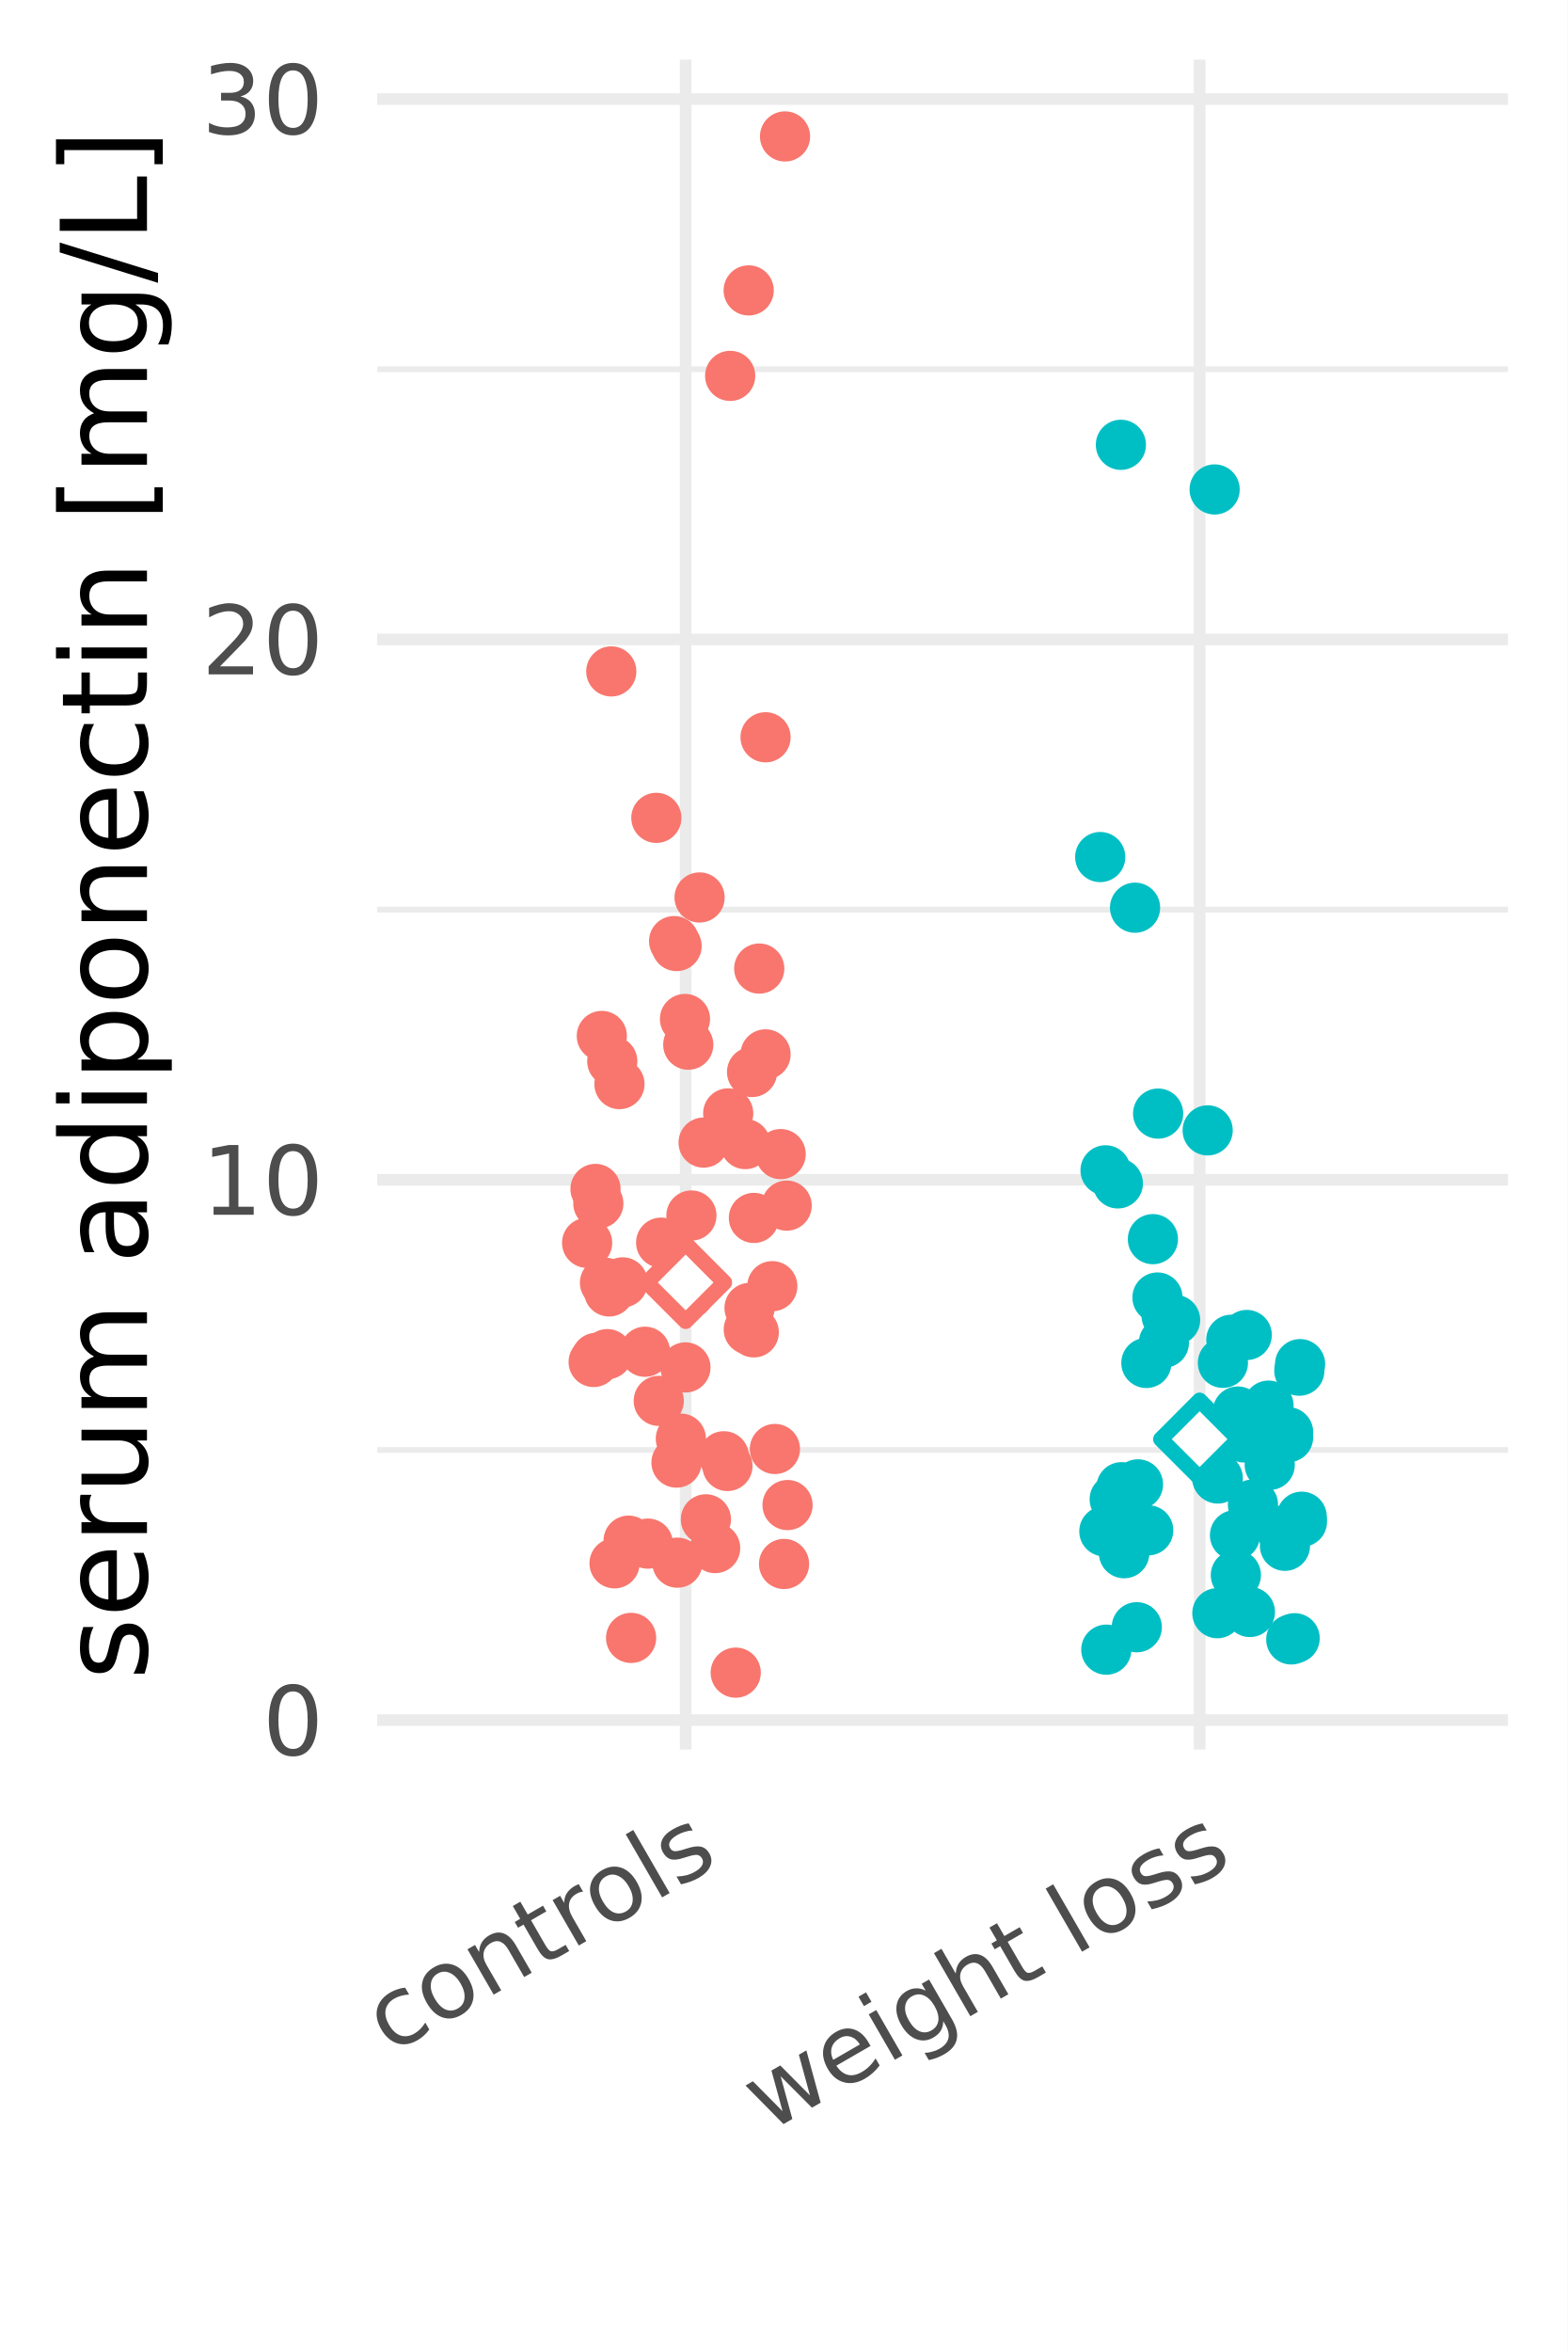
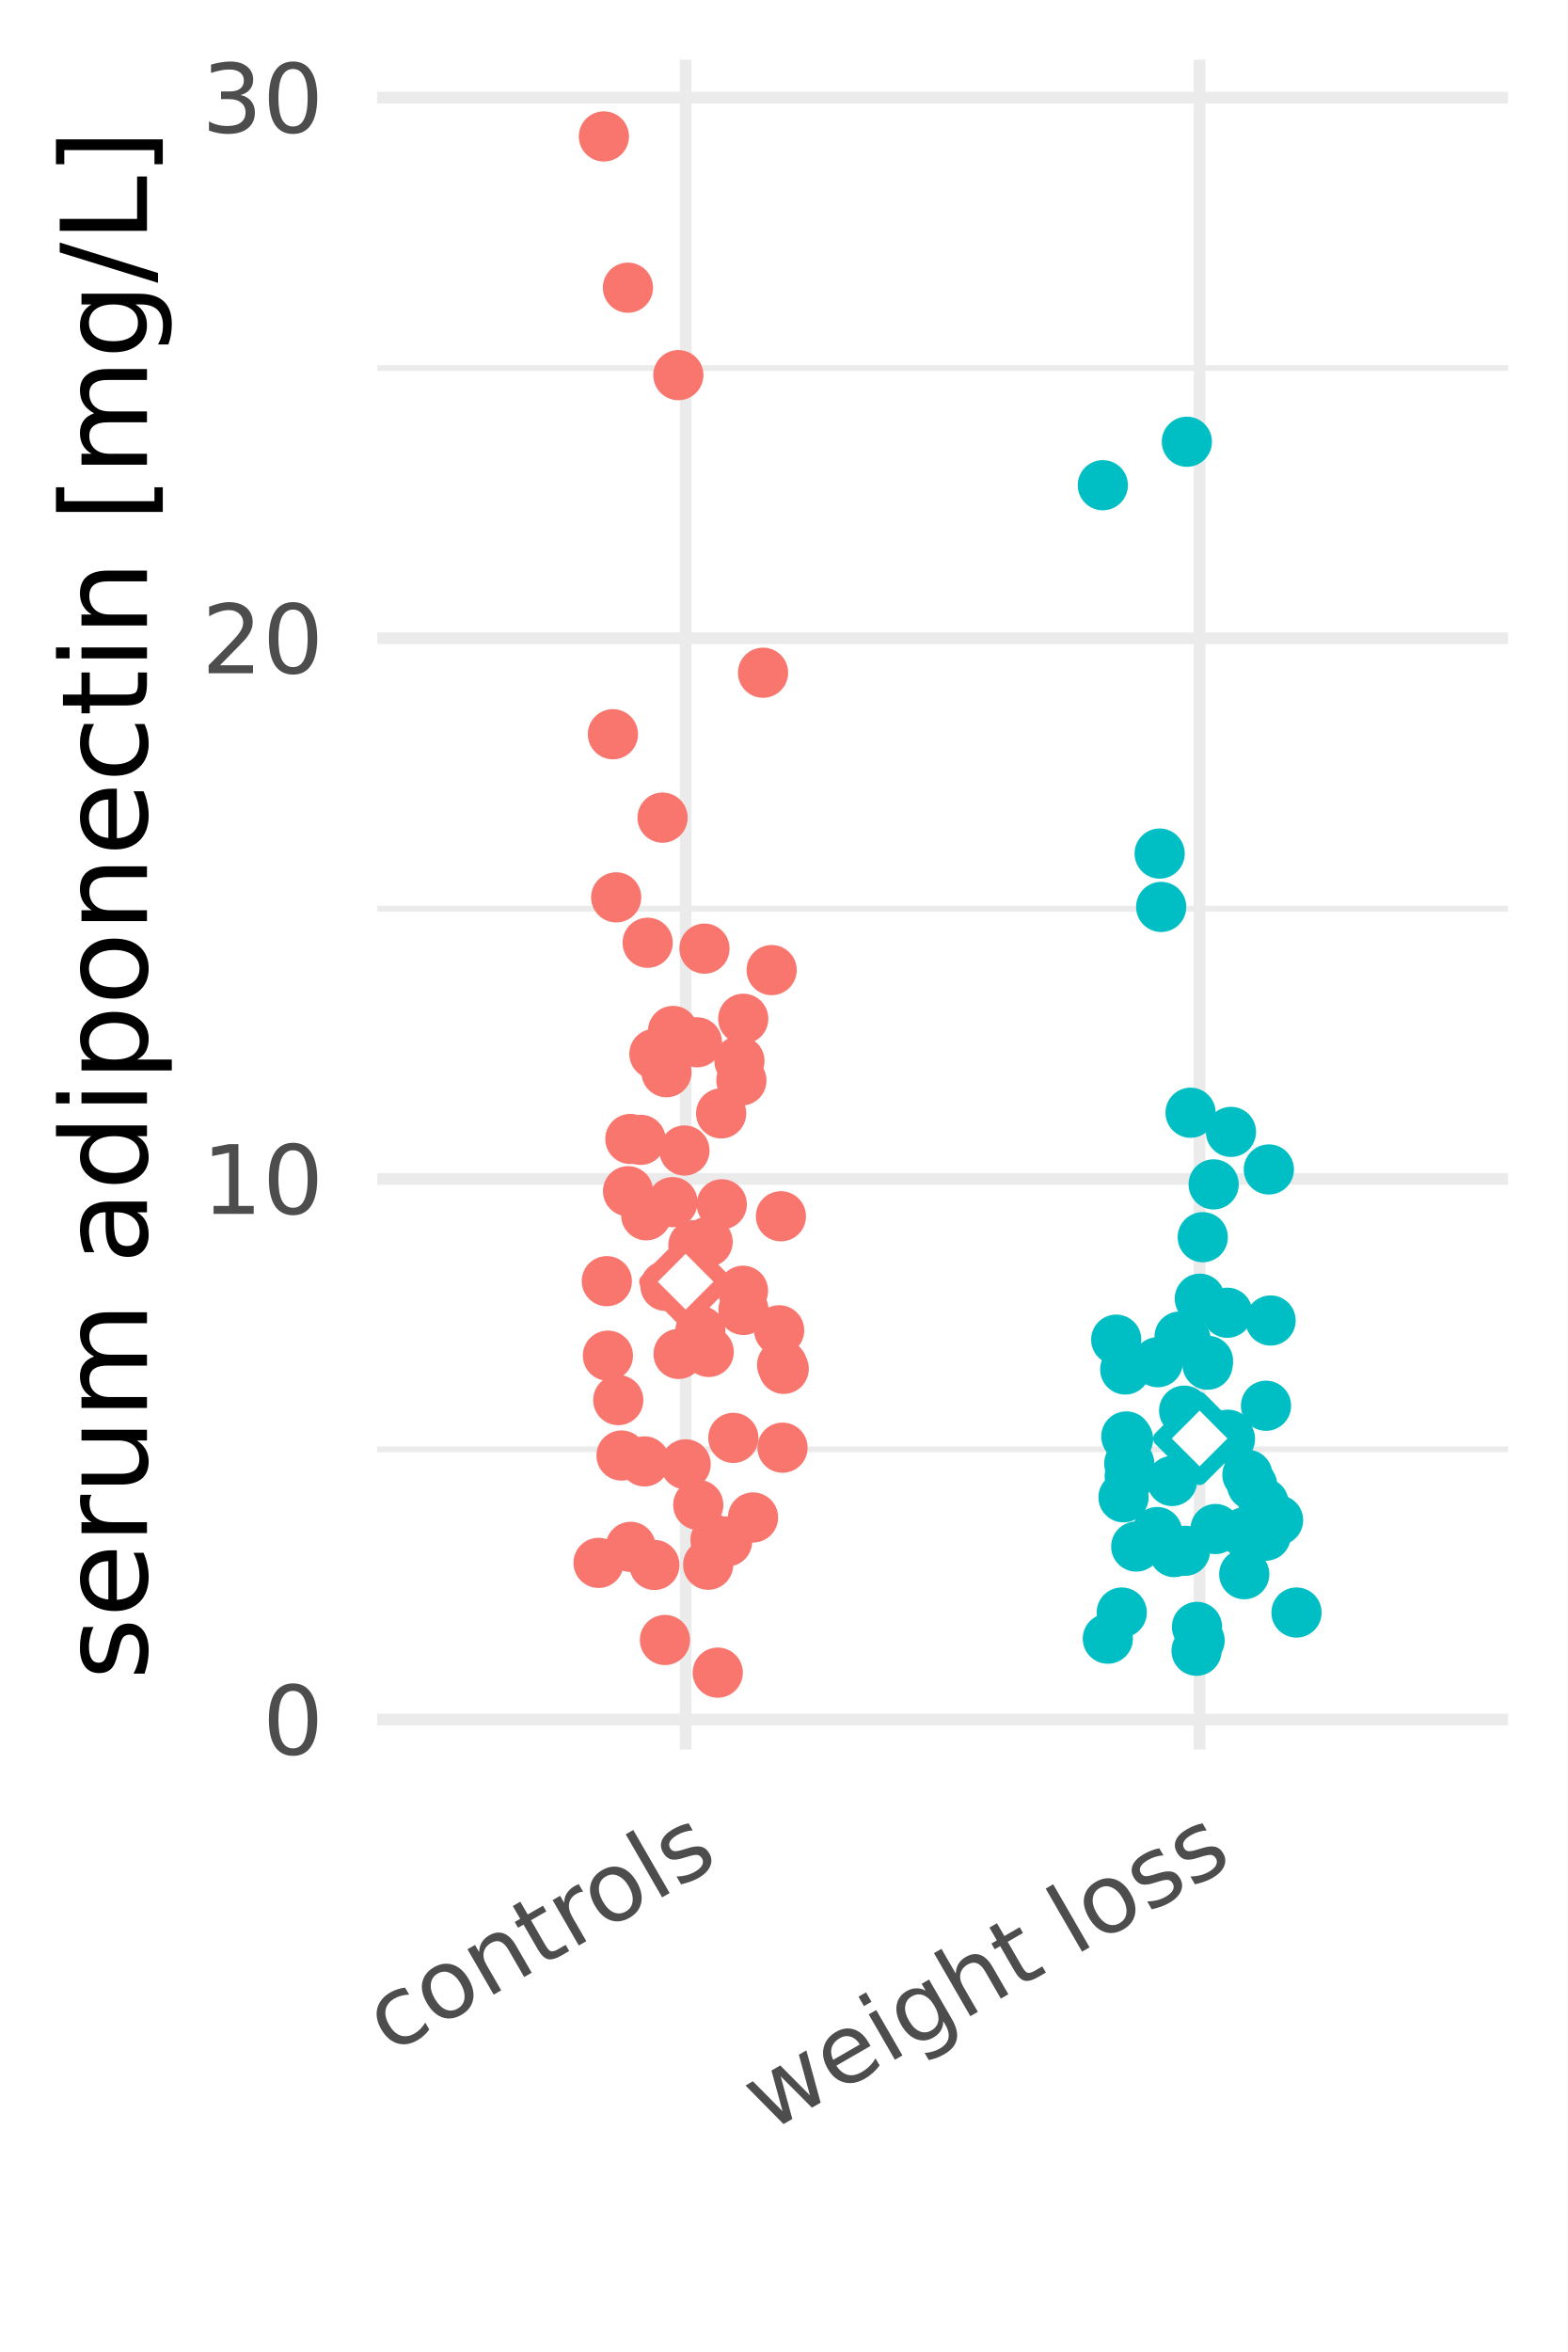
<svg xmlns="http://www.w3.org/2000/svg" class="svglite" width="144.00pt" height="216.00pt" viewBox="0 0 144.00 216.00">
  <defs>
    <style type="text/css">
    .svglite line, .svglite polyline, .svglite polygon, .svglite path, .svglite rect, .svglite circle {
      fill: none;
      stroke: #000000;
      stroke-linecap: round;
      stroke-linejoin: round;
      stroke-miterlimit: 10.00;
    }
  </style>
  </defs>
  <rect width="100%" height="100%" style="stroke: none; fill: #FFFFFF;" />
  <defs>
    <clipPath id="cpMC4wMHwxNDQuMDB8MC4wMHwyMTYuMDA=">
      <rect x="0.00" y="0.00" width="144.00" height="216.00" />
    </clipPath>
  </defs>
  <g clip-path="url(#cpMC4wMHwxNDQuMDB8MC4wMHwyMTYuMDA=)">
</g>
  <defs>
    <clipPath id="cpMzQuNjV8MTM4LjUyfDUuNDh8MTYwLjY3">
      <rect x="34.65" y="5.48" width="103.87" height="155.19" />
    </clipPath>
  </defs>
  <g clip-path="url(#cpMzQuNjV8MTM4LjUyfDUuNDh8MTYwLjY3)">
-     <polyline points="34.65,133.16 138.52,133.16 " style="stroke-width: 0.53; stroke: #EBEBEB; stroke-linecap: butt;" />
-     <polyline points="34.65,83.54 138.52,83.54 " style="stroke-width: 0.53; stroke: #EBEBEB; stroke-linecap: butt;" />
-     <polyline points="34.65,33.91 138.52,33.91 " style="stroke-width: 0.53; stroke: #EBEBEB; stroke-linecap: butt;" />
-     <polyline points="34.65,157.97 138.52,157.97 " style="stroke-width: 1.07; stroke: #EBEBEB; stroke-linecap: butt;" />
-     <polyline points="34.65,108.35 138.52,108.35 " style="stroke-width: 1.07; stroke: #EBEBEB; stroke-linecap: butt;" />
-     <polyline points="34.65,58.72 138.52,58.72 " style="stroke-width: 1.07; stroke: #EBEBEB; stroke-linecap: butt;" />
-     <polyline points="34.65,9.10 138.52,9.10 " style="stroke-width: 1.07; stroke: #EBEBEB; stroke-linecap: butt;" />
+     <polyline points="34.65,133.10 138.52,133.10 " style="stroke-width: 0.53; stroke: #EBEBEB; stroke-linecap: butt;" />
+     <polyline points="34.65,83.45 138.52,83.45 " style="stroke-width: 0.53; stroke: #EBEBEB; stroke-linecap: butt;" />
+     <polyline points="34.65,33.80 138.52,33.80 " style="stroke-width: 0.53; stroke: #EBEBEB; stroke-linecap: butt;" />
+     <polyline points="34.65,157.92 138.52,157.92 " style="stroke-width: 1.07; stroke: #EBEBEB; stroke-linecap: butt;" />
+     <polyline points="34.65,108.27 138.52,108.27 " style="stroke-width: 1.07; stroke: #EBEBEB; stroke-linecap: butt;" />
+     <polyline points="34.65,58.62 138.52,58.62 " style="stroke-width: 1.07; stroke: #EBEBEB; stroke-linecap: butt;" />
+     <polyline points="34.65,8.97 138.52,8.97 " style="stroke-width: 1.07; stroke: #EBEBEB; stroke-linecap: butt;" />
    <polyline points="62.98,160.67 62.98,5.48 " style="stroke-width: 1.07; stroke: #EBEBEB; stroke-linecap: butt;" />
    <polyline points="110.19,160.67 110.19,5.48 " style="stroke-width: 1.07; stroke: #EBEBEB; stroke-linecap: butt;" />
-     <circle cx="66.49" cy="133.74" r="1.95" style="stroke-width: 0.71; stroke: #F8766D; fill: #F8766D;" />
-     <circle cx="60.73" cy="114.12" r="1.95" style="stroke-width: 0.71; stroke: #F8766D; fill: #F8766D;" />
-     <circle cx="55.95" cy="118.60" r="1.95" style="stroke-width: 0.71; stroke: #F8766D; fill: #F8766D;" />
-     <circle cx="57.19" cy="117.77" r="1.95" style="stroke-width: 0.71; stroke: #F8766D; fill: #F8766D;" />
-     <circle cx="54.70" cy="109.19" r="1.95" style="stroke-width: 0.71; stroke: #F8766D; fill: #F8766D;" />
-     <circle cx="55.57" cy="117.80" r="1.95" style="stroke-width: 0.71; stroke: #F8766D; fill: #F8766D;" />
-     <circle cx="64.84" cy="139.53" r="1.95" style="stroke-width: 0.71; stroke: #F8766D; fill: #F8766D;" />
-     <circle cx="68.78" cy="122.10" r="1.95" style="stroke-width: 0.71; stroke: #F8766D; fill: #F8766D;" />
-     <circle cx="69.24" cy="122.36" r="1.95" style="stroke-width: 0.71; stroke: #F8766D; fill: #F8766D;" />
-     <circle cx="66.82" cy="134.63" r="1.95" style="stroke-width: 0.71; stroke: #F8766D; fill: #F8766D;" />
-     <circle cx="54.53" cy="125.08" r="1.95" style="stroke-width: 0.71; stroke: #F8766D; fill: #F8766D;" />
-     <circle cx="62.22" cy="143.51" r="1.95" style="stroke-width: 0.71; stroke: #F8766D; fill: #F8766D;" />
-     <circle cx="53.93" cy="114.14" r="1.95" style="stroke-width: 0.71; stroke: #F8766D; fill: #F8766D;" />
-     <circle cx="67.07" cy="34.52" r="1.95" style="stroke-width: 0.71; stroke: #F8766D; fill: #F8766D;" />
-     <circle cx="56.24" cy="97.46" r="1.95" style="stroke-width: 0.71; stroke: #F8766D; fill: #F8766D;" />
-     <circle cx="62.92" cy="93.58" r="1.95" style="stroke-width: 0.71; stroke: #F8766D; fill: #F8766D;" />
-     <circle cx="54.96" cy="110.52" r="1.95" style="stroke-width: 0.71; stroke: #F8766D; fill: #F8766D;" />
-     <circle cx="64.63" cy="104.93" r="1.95" style="stroke-width: 0.71; stroke: #F8766D; fill: #F8766D;" />
-     <circle cx="62.96" cy="125.58" r="1.95" style="stroke-width: 0.71; stroke: #F8766D; fill: #F8766D;" />
-     <circle cx="55.79" cy="124.36" r="1.95" style="stroke-width: 0.71; stroke: #F8766D; fill: #F8766D;" />
-     <circle cx="57.97" cy="150.42" r="1.95" style="stroke-width: 0.71; stroke: #F8766D; fill: #F8766D;" />
-     <circle cx="62.14" cy="134.32" r="1.95" style="stroke-width: 0.71; stroke: #F8766D; fill: #F8766D;" />
-     <circle cx="64.26" cy="82.42" r="1.95" style="stroke-width: 0.71; stroke: #F8766D; fill: #F8766D;" />
-     <circle cx="57.74" cy="141.49" r="1.95" style="stroke-width: 0.71; stroke: #F8766D; fill: #F8766D;" />
-     <circle cx="72.02" cy="143.63" r="1.95" style="stroke-width: 0.71; stroke: #F8766D; fill: #F8766D;" />
-     <circle cx="69.74" cy="88.95" r="1.95" style="stroke-width: 0.71; stroke: #F8766D; fill: #F8766D;" />
-     <circle cx="71.71" cy="105.99" r="1.95" style="stroke-width: 0.71; stroke: #F8766D; fill: #F8766D;" />
-     <circle cx="72.11" cy="12.53" r="1.95" style="stroke-width: 0.71; stroke: #F8766D; fill: #F8766D;" />
-     <circle cx="72.34" cy="138.22" r="1.95" style="stroke-width: 0.71; stroke: #F8766D; fill: #F8766D;" />
-     <circle cx="56.45" cy="143.57" r="1.95" style="stroke-width: 0.71; stroke: #F8766D; fill: #F8766D;" />
-     <circle cx="60.29" cy="75.11" r="1.95" style="stroke-width: 0.71; stroke: #F8766D; fill: #F8766D;" />
-     <circle cx="70.32" cy="96.83" r="1.95" style="stroke-width: 0.71; stroke: #F8766D; fill: #F8766D;" />
-     <circle cx="63.22" cy="95.94" r="1.95" style="stroke-width: 0.71; stroke: #F8766D; fill: #F8766D;" />
-     <circle cx="71.18" cy="133.07" r="1.95" style="stroke-width: 0.71; stroke: #F8766D; fill: #F8766D;" />
-     <circle cx="68.46" cy="105.07" r="1.95" style="stroke-width: 0.71; stroke: #F8766D; fill: #F8766D;" />
-     <circle cx="67.58" cy="153.61" r="1.95" style="stroke-width: 0.71; stroke: #F8766D; fill: #F8766D;" />
-     <circle cx="60.51" cy="128.65" r="1.95" style="stroke-width: 0.71; stroke: #F8766D; fill: #F8766D;" />
-     <circle cx="65.69" cy="142.17" r="1.95" style="stroke-width: 0.71; stroke: #F8766D; fill: #F8766D;" />
-     <circle cx="69.08" cy="98.45" r="1.95" style="stroke-width: 0.71; stroke: #F8766D; fill: #F8766D;" />
-     <circle cx="59.51" cy="141.76" r="1.95" style="stroke-width: 0.71; stroke: #F8766D; fill: #F8766D;" />
-     <circle cx="56.15" cy="61.66" r="1.95" style="stroke-width: 0.71; stroke: #F8766D; fill: #F8766D;" />
-     <circle cx="54.78" cy="124.70" r="1.95" style="stroke-width: 0.71; stroke: #F8766D; fill: #F8766D;" />
-     <circle cx="69.25" cy="111.85" r="1.95" style="stroke-width: 0.71; stroke: #F8766D; fill: #F8766D;" />
-     <circle cx="68.85" cy="120.12" r="1.95" style="stroke-width: 0.71; stroke: #F8766D; fill: #F8766D;" />
-     <circle cx="56.90" cy="99.56" r="1.95" style="stroke-width: 0.71; stroke: #F8766D; fill: #F8766D;" />
-     <circle cx="62.15" cy="86.88" r="1.95" style="stroke-width: 0.71; stroke: #F8766D; fill: #F8766D;" />
-     <circle cx="66.89" cy="102.25" r="1.95" style="stroke-width: 0.71; stroke: #F8766D; fill: #F8766D;" />
-     <circle cx="55.28" cy="95.14" r="1.95" style="stroke-width: 0.71; stroke: #F8766D; fill: #F8766D;" />
-     <circle cx="63.29" cy="118.80" r="1.95" style="stroke-width: 0.71; stroke: #F8766D; fill: #F8766D;" />
-     <circle cx="72.26" cy="110.72" r="1.95" style="stroke-width: 0.71; stroke: #F8766D; fill: #F8766D;" />
-     <circle cx="62.54" cy="132.12" r="1.95" style="stroke-width: 0.71; stroke: #F8766D; fill: #F8766D;" />
-     <circle cx="70.94" cy="118.12" r="1.95" style="stroke-width: 0.71; stroke: #F8766D; fill: #F8766D;" />
-     <circle cx="70.32" cy="67.71" r="1.95" style="stroke-width: 0.71; stroke: #F8766D; fill: #F8766D;" />
-     <circle cx="68.77" cy="26.67" r="1.95" style="stroke-width: 0.71; stroke: #F8766D; fill: #F8766D;" />
-     <circle cx="59.25" cy="124.14" r="1.95" style="stroke-width: 0.71; stroke: #F8766D; fill: #F8766D;" />
-     <circle cx="61.92" cy="86.43" r="1.95" style="stroke-width: 0.71; stroke: #F8766D; fill: #F8766D;" />
-     <circle cx="63.51" cy="111.63" r="1.95" style="stroke-width: 0.71; stroke: #F8766D; fill: #F8766D;" />
-     <circle cx="105.30" cy="125.17" r="1.95" style="stroke-width: 0.71; stroke: #00BFC4; fill: #00BFC4;" />
-     <circle cx="101.06" cy="78.71" r="1.95" style="stroke-width: 0.71; stroke: #00BFC4; fill: #00BFC4;" />
-     <circle cx="105.90" cy="113.80" r="1.95" style="stroke-width: 0.71; stroke: #00BFC4; fill: #00BFC4;" />
-     <circle cx="101.62" cy="151.50" r="1.95" style="stroke-width: 0.71; stroke: #00BFC4; fill: #00BFC4;" />
-     <circle cx="106.32" cy="119.16" r="1.95" style="stroke-width: 0.71; stroke: #00BFC4; fill: #00BFC4;" />
-     <circle cx="118.32" cy="131.53" r="1.95" style="stroke-width: 0.71; stroke: #00BFC4; fill: #00BFC4;" />
-     <circle cx="103.26" cy="142.64" r="1.95" style="stroke-width: 0.71; stroke: #00BFC4; fill: #00BFC4;" />
-     <circle cx="105.47" cy="140.54" r="1.95" style="stroke-width: 0.71; stroke: #00BFC4; fill: #00BFC4;" />
-     <circle cx="104.53" cy="136.32" r="1.95" style="stroke-width: 0.71; stroke: #00BFC4; fill: #00BFC4;" />
-     <circle cx="115.09" cy="138.17" r="1.95" style="stroke-width: 0.71; stroke: #00BFC4; fill: #00BFC4;" />
-     <circle cx="119.59" cy="139.75" r="1.95" style="stroke-width: 0.71; stroke: #00BFC4; fill: #00BFC4;" />
-     <circle cx="113.70" cy="129.63" r="1.95" style="stroke-width: 0.71; stroke: #00BFC4; fill: #00BFC4;" />
-     <circle cx="117.74" cy="140.57" r="1.95" style="stroke-width: 0.71; stroke: #00BFC4; fill: #00BFC4;" />
-     <circle cx="118.92" cy="150.45" r="1.95" style="stroke-width: 0.71; stroke: #00BFC4; fill: #00BFC4;" />
-     <circle cx="102.68" cy="108.68" r="1.95" style="stroke-width: 0.71; stroke: #00BFC4; fill: #00BFC4;" />
-     <circle cx="111.82" cy="148.15" r="1.95" style="stroke-width: 0.71; stroke: #00BFC4; fill: #00BFC4;" />
-     <circle cx="114.28" cy="132.01" r="1.95" style="stroke-width: 0.71; stroke: #00BFC4; fill: #00BFC4;" />
-     <circle cx="118.32" cy="131.99" r="1.95" style="stroke-width: 0.71; stroke: #00BFC4; fill: #00BFC4;" />
-     <circle cx="114.81" cy="148.04" r="1.95" style="stroke-width: 0.71; stroke: #00BFC4; fill: #00BFC4;" />
-     <circle cx="113.44" cy="140.99" r="1.95" style="stroke-width: 0.71; stroke: #00BFC4; fill: #00BFC4;" />
-     <circle cx="111.80" cy="135.71" r="1.95" style="stroke-width: 0.71; stroke: #00BFC4; fill: #00BFC4;" />
-     <circle cx="102.96" cy="40.85" r="1.95" style="stroke-width: 0.71; stroke: #00BFC4; fill: #00BFC4;" />
-     <circle cx="104.42" cy="149.44" r="1.95" style="stroke-width: 0.71; stroke: #00BFC4; fill: #00BFC4;" />
-     <circle cx="103.02" cy="136.58" r="1.95" style="stroke-width: 0.71; stroke: #00BFC4; fill: #00BFC4;" />
-     <circle cx="110.93" cy="103.81" r="1.95" style="stroke-width: 0.71; stroke: #00BFC4; fill: #00BFC4;" />
-     <circle cx="111.86" cy="135.78" r="1.95" style="stroke-width: 0.71; stroke: #00BFC4; fill: #00BFC4;" />
-     <circle cx="119.57" cy="139.29" r="1.95" style="stroke-width: 0.71; stroke: #00BFC4; fill: #00BFC4;" />
-     <circle cx="116.63" cy="134.53" r="1.95" style="stroke-width: 0.71; stroke: #00BFC4; fill: #00BFC4;" />
-     <circle cx="118.61" cy="150.56" r="1.95" style="stroke-width: 0.71; stroke: #00BFC4; fill: #00BFC4;" />
-     <circle cx="101.55" cy="107.48" r="1.95" style="stroke-width: 0.71; stroke: #00BFC4; fill: #00BFC4;" />
-     <circle cx="107.16" cy="120.84" r="1.95" style="stroke-width: 0.71; stroke: #00BFC4; fill: #00BFC4;" />
-     <circle cx="118.03" cy="141.96" r="1.95" style="stroke-width: 0.71; stroke: #00BFC4; fill: #00BFC4;" />
-     <circle cx="114.52" cy="122.60" r="1.95" style="stroke-width: 0.71; stroke: #00BFC4; fill: #00BFC4;" />
-     <circle cx="112.33" cy="125.16" r="1.95" style="stroke-width: 0.71; stroke: #00BFC4; fill: #00BFC4;" />
-     <circle cx="106.91" cy="123.31" r="1.95" style="stroke-width: 0.71; stroke: #00BFC4; fill: #00BFC4;" />
-     <circle cx="119.42" cy="125.28" r="1.95" style="stroke-width: 0.71; stroke: #00BFC4; fill: #00BFC4;" />
-     <circle cx="107.94" cy="121.22" r="1.95" style="stroke-width: 0.71; stroke: #00BFC4; fill: #00BFC4;" />
-     <circle cx="113.52" cy="144.65" r="1.95" style="stroke-width: 0.71; stroke: #00BFC4; fill: #00BFC4;" />
-     <circle cx="113.10" cy="123.04" r="1.95" style="stroke-width: 0.71; stroke: #00BFC4; fill: #00BFC4;" />
-     <circle cx="111.57" cy="44.95" r="1.95" style="stroke-width: 0.71; stroke: #00BFC4; fill: #00BFC4;" />
-     <circle cx="111.13" cy="132.29" r="1.95" style="stroke-width: 0.71; stroke: #00BFC4; fill: #00BFC4;" />
-     <circle cx="101.44" cy="140.63" r="1.95" style="stroke-width: 0.71; stroke: #00BFC4; fill: #00BFC4;" />
-     <circle cx="102.39" cy="137.69" r="1.95" style="stroke-width: 0.71; stroke: #00BFC4; fill: #00BFC4;" />
-     <circle cx="116.52" cy="129.09" r="1.95" style="stroke-width: 0.71; stroke: #00BFC4; fill: #00BFC4;" />
-     <circle cx="104.26" cy="83.36" r="1.95" style="stroke-width: 0.71; stroke: #00BFC4; fill: #00BFC4;" />
-     <circle cx="106.38" cy="102.27" r="1.95" style="stroke-width: 0.71; stroke: #00BFC4; fill: #00BFC4;" />
-     <circle cx="119.35" cy="125.88" r="1.95" style="stroke-width: 0.71; stroke: #00BFC4; fill: #00BFC4;" />
-     <circle cx="103.25" cy="142.60" r="1.95" style="stroke-width: 0.71; stroke: #00BFC4; fill: #00BFC4;" />
-     <polygon points="62.98,121.34 66.54,117.78 62.98,114.21 59.42,117.78 " style="stroke-width: 1.42; stroke: #F8766D; fill: #FFFFFF;" />
-     <polygon points="110.19,135.73 113.75,132.17 110.19,128.60 106.63,132.17 " style="stroke-width: 1.42; stroke: #00BFC4; fill: #FFFFFF;" />
+     <circle cx="57.09" cy="133.67" r="1.95" style="stroke-width: 0.71; stroke: #F8766D; fill: #F8766D;" />
+     <circle cx="65.00" cy="114.05" r="1.95" style="stroke-width: 0.71; stroke: #F8766D; fill: #F8766D;" />
+     <circle cx="68.25" cy="118.54" r="1.95" style="stroke-width: 0.71; stroke: #F8766D; fill: #F8766D;" />
+     <circle cx="62.23" cy="117.61" r="1.95" style="stroke-width: 0.71; stroke: #F8766D; fill: #F8766D;" />
+     <circle cx="57.69" cy="109.40" r="1.95" style="stroke-width: 0.71; stroke: #F8766D; fill: #F8766D;" />
+     <circle cx="55.74" cy="117.66" r="1.95" style="stroke-width: 0.71; stroke: #F8766D; fill: #F8766D;" />
+     <circle cx="69.17" cy="139.36" r="1.95" style="stroke-width: 0.71; stroke: #F8766D; fill: #F8766D;" />
+     <circle cx="64.33" cy="122.24" r="1.95" style="stroke-width: 0.71; stroke: #F8766D; fill: #F8766D;" />
+     <circle cx="71.57" cy="122.17" r="1.95" style="stroke-width: 0.71; stroke: #F8766D; fill: #F8766D;" />
+     <circle cx="62.98" cy="134.48" r="1.95" style="stroke-width: 0.71; stroke: #F8766D; fill: #F8766D;" />
+     <circle cx="71.84" cy="125.35" r="1.95" style="stroke-width: 0.71; stroke: #F8766D; fill: #F8766D;" />
+     <circle cx="60.11" cy="143.72" r="1.95" style="stroke-width: 0.71; stroke: #F8766D; fill: #F8766D;" />
+     <circle cx="63.69" cy="114.36" r="1.95" style="stroke-width: 0.71; stroke: #F8766D; fill: #F8766D;" />
+     <circle cx="62.31" cy="34.45" r="1.95" style="stroke-width: 0.71; stroke: #F8766D; fill: #F8766D;" />
+     <circle cx="67.92" cy="97.44" r="1.95" style="stroke-width: 0.71; stroke: #F8766D; fill: #F8766D;" />
+     <circle cx="68.27" cy="93.56" r="1.95" style="stroke-width: 0.71; stroke: #F8766D; fill: #F8766D;" />
+     <circle cx="61.77" cy="110.40" r="1.95" style="stroke-width: 0.71; stroke: #F8766D; fill: #F8766D;" />
+     <circle cx="58.85" cy="104.68" r="1.95" style="stroke-width: 0.71; stroke: #F8766D; fill: #F8766D;" />
+     <circle cx="71.99" cy="125.71" r="1.95" style="stroke-width: 0.71; stroke: #F8766D; fill: #F8766D;" />
+     <circle cx="62.33" cy="124.34" r="1.95" style="stroke-width: 0.71; stroke: #F8766D; fill: #F8766D;" />
+     <circle cx="61.08" cy="150.61" r="1.95" style="stroke-width: 0.71; stroke: #F8766D; fill: #F8766D;" />
+     <circle cx="59.20" cy="134.21" r="1.95" style="stroke-width: 0.71; stroke: #F8766D; fill: #F8766D;" />
+     <circle cx="56.60" cy="82.41" r="1.95" style="stroke-width: 0.71; stroke: #F8766D; fill: #F8766D;" />
+     <circle cx="66.79" cy="141.56" r="1.95" style="stroke-width: 0.71; stroke: #F8766D; fill: #F8766D;" />
+     <circle cx="65.05" cy="143.70" r="1.95" style="stroke-width: 0.71; stroke: #F8766D; fill: #F8766D;" />
+     <circle cx="70.88" cy="89.09" r="1.95" style="stroke-width: 0.71; stroke: #F8766D; fill: #F8766D;" />
+     <circle cx="62.87" cy="105.66" r="1.95" style="stroke-width: 0.71; stroke: #F8766D; fill: #F8766D;" />
+     <circle cx="55.47" cy="12.53" r="1.95" style="stroke-width: 0.71; stroke: #F8766D; fill: #F8766D;" />
+     <circle cx="64.14" cy="138.21" r="1.95" style="stroke-width: 0.71; stroke: #F8766D; fill: #F8766D;" />
+     <circle cx="54.98" cy="143.53" r="1.95" style="stroke-width: 0.71; stroke: #F8766D; fill: #F8766D;" />
+     <circle cx="60.86" cy="75.09" r="1.95" style="stroke-width: 0.71; stroke: #F8766D; fill: #F8766D;" />
+     <circle cx="60.11" cy="96.79" r="1.95" style="stroke-width: 0.71; stroke: #F8766D; fill: #F8766D;" />
+     <circle cx="64.02" cy="95.72" r="1.95" style="stroke-width: 0.71; stroke: #F8766D; fill: #F8766D;" />
+     <circle cx="71.88" cy="132.95" r="1.95" style="stroke-width: 0.71; stroke: #F8766D; fill: #F8766D;" />
+     <circle cx="57.90" cy="104.60" r="1.95" style="stroke-width: 0.71; stroke: #F8766D; fill: #F8766D;" />
+     <circle cx="65.93" cy="153.61" r="1.95" style="stroke-width: 0.71; stroke: #F8766D; fill: #F8766D;" />
+     <circle cx="56.79" cy="128.58" r="1.95" style="stroke-width: 0.71; stroke: #F8766D; fill: #F8766D;" />
+     <circle cx="57.93" cy="142.06" r="1.95" style="stroke-width: 0.71; stroke: #F8766D; fill: #F8766D;" />
+     <circle cx="61.22" cy="98.47" r="1.95" style="stroke-width: 0.71; stroke: #F8766D; fill: #F8766D;" />
+     <circle cx="65.72" cy="141.43" r="1.95" style="stroke-width: 0.71; stroke: #F8766D; fill: #F8766D;" />
+     <circle cx="70.09" cy="61.78" r="1.95" style="stroke-width: 0.71; stroke: #F8766D; fill: #F8766D;" />
+     <circle cx="55.84" cy="124.50" r="1.95" style="stroke-width: 0.71; stroke: #F8766D; fill: #F8766D;" />
+     <circle cx="59.36" cy="111.61" r="1.95" style="stroke-width: 0.71; stroke: #F8766D; fill: #F8766D;" />
+     <circle cx="68.29" cy="120.30" r="1.95" style="stroke-width: 0.71; stroke: #F8766D; fill: #F8766D;" />
+     <circle cx="68.10" cy="99.23" r="1.95" style="stroke-width: 0.71; stroke: #F8766D; fill: #F8766D;" />
+     <circle cx="64.71" cy="87.12" r="1.95" style="stroke-width: 0.71; stroke: #F8766D; fill: #F8766D;" />
+     <circle cx="66.24" cy="102.25" r="1.95" style="stroke-width: 0.71; stroke: #F8766D; fill: #F8766D;" />
+     <circle cx="61.82" cy="94.68" r="1.95" style="stroke-width: 0.71; stroke: #F8766D; fill: #F8766D;" />
+     <circle cx="62.89" cy="118.54" r="1.95" style="stroke-width: 0.71; stroke: #F8766D; fill: #F8766D;" />
+     <circle cx="66.30" cy="110.60" r="1.95" style="stroke-width: 0.71; stroke: #F8766D; fill: #F8766D;" />
+     <circle cx="67.36" cy="132.05" r="1.95" style="stroke-width: 0.71; stroke: #F8766D; fill: #F8766D;" />
+     <circle cx="61.12" cy="118.09" r="1.95" style="stroke-width: 0.71; stroke: #F8766D; fill: #F8766D;" />
+     <circle cx="56.30" cy="67.43" r="1.95" style="stroke-width: 0.71; stroke: #F8766D; fill: #F8766D;" />
+     <circle cx="57.68" cy="26.42" r="1.95" style="stroke-width: 0.71; stroke: #F8766D; fill: #F8766D;" />
+     <circle cx="65.10" cy="124.16" r="1.95" style="stroke-width: 0.71; stroke: #F8766D; fill: #F8766D;" />
+     <circle cx="59.49" cy="86.58" r="1.95" style="stroke-width: 0.71; stroke: #F8766D; fill: #F8766D;" />
+     <circle cx="71.73" cy="111.70" r="1.95" style="stroke-width: 0.71; stroke: #F8766D; fill: #F8766D;" />
+     <circle cx="106.35" cy="125.10" r="1.95" style="stroke-width: 0.71; stroke: #00BFC4; fill: #00BFC4;" />
+     <circle cx="106.52" cy="78.39" r="1.95" style="stroke-width: 0.71; stroke: #00BFC4; fill: #00BFC4;" />
+     <circle cx="110.48" cy="113.62" r="1.95" style="stroke-width: 0.71; stroke: #00BFC4; fill: #00BFC4;" />
+     <circle cx="109.91" cy="151.60" r="1.95" style="stroke-width: 0.71; stroke: #00BFC4; fill: #00BFC4;" />
+     <circle cx="110.21" cy="119.27" r="1.95" style="stroke-width: 0.71; stroke: #00BFC4; fill: #00BFC4;" />
+     <circle cx="112.79" cy="131.76" r="1.95" style="stroke-width: 0.71; stroke: #00BFC4; fill: #00BFC4;" />
+     <circle cx="108.85" cy="142.42" r="1.95" style="stroke-width: 0.71; stroke: #00BFC4; fill: #00BFC4;" />
+     <circle cx="114.30" cy="140.73" r="1.95" style="stroke-width: 0.71; stroke: #00BFC4; fill: #00BFC4;" />
+     <circle cx="107.66" cy="136.01" r="1.95" style="stroke-width: 0.71; stroke: #00BFC4; fill: #00BFC4;" />
+     <circle cx="116.07" cy="138.04" r="1.95" style="stroke-width: 0.71; stroke: #00BFC4; fill: #00BFC4;" />
+     <circle cx="117.40" cy="139.61" r="1.95" style="stroke-width: 0.71; stroke: #00BFC4; fill: #00BFC4;" />
+     <circle cx="108.77" cy="129.55" r="1.95" style="stroke-width: 0.71; stroke: #00BFC4; fill: #00BFC4;" />
+     <circle cx="111.65" cy="140.42" r="1.95" style="stroke-width: 0.71; stroke: #00BFC4; fill: #00BFC4;" />
+     <circle cx="110.19" cy="150.66" r="1.95" style="stroke-width: 0.71; stroke: #00BFC4; fill: #00BFC4;" />
+     <circle cx="111.48" cy="108.77" r="1.95" style="stroke-width: 0.71; stroke: #00BFC4; fill: #00BFC4;" />
+     <circle cx="119.09" cy="148.09" r="1.95" style="stroke-width: 0.71; stroke: #00BFC4; fill: #00BFC4;" />
+     <circle cx="103.62" cy="132.17" r="1.95" style="stroke-width: 0.71; stroke: #00BFC4; fill: #00BFC4;" />
+     <circle cx="112.98" cy="132.15" r="1.95" style="stroke-width: 0.71; stroke: #00BFC4; fill: #00BFC4;" />
+     <circle cx="103.04" cy="148.09" r="1.95" style="stroke-width: 0.71; stroke: #00BFC4; fill: #00BFC4;" />
+     <circle cx="116.27" cy="141.03" r="1.95" style="stroke-width: 0.71; stroke: #00BFC4; fill: #00BFC4;" />
+     <circle cx="103.77" cy="135.58" r="1.95" style="stroke-width: 0.71; stroke: #00BFC4; fill: #00BFC4;" />
+     <circle cx="109.02" cy="40.57" r="1.95" style="stroke-width: 0.71; stroke: #00BFC4; fill: #00BFC4;" />
+     <circle cx="109.95" cy="149.41" r="1.95" style="stroke-width: 0.71; stroke: #00BFC4; fill: #00BFC4;" />
+     <circle cx="115.01" cy="136.38" r="1.95" style="stroke-width: 0.71; stroke: #00BFC4; fill: #00BFC4;" />
+     <circle cx="113.07" cy="103.95" r="1.95" style="stroke-width: 0.71; stroke: #00BFC4; fill: #00BFC4;" />
+     <circle cx="114.58" cy="135.44" r="1.95" style="stroke-width: 0.71; stroke: #00BFC4; fill: #00BFC4;" />
+     <circle cx="116.09" cy="139.21" r="1.95" style="stroke-width: 0.71; stroke: #00BFC4; fill: #00BFC4;" />
+     <circle cx="103.73" cy="134.40" r="1.95" style="stroke-width: 0.71; stroke: #00BFC4; fill: #00BFC4;" />
+     <circle cx="101.76" cy="150.49" r="1.95" style="stroke-width: 0.71; stroke: #00BFC4; fill: #00BFC4;" />
+     <circle cx="116.55" cy="107.40" r="1.95" style="stroke-width: 0.71; stroke: #00BFC4; fill: #00BFC4;" />
+     <circle cx="112.74" cy="120.56" r="1.95" style="stroke-width: 0.71; stroke: #00BFC4; fill: #00BFC4;" />
+     <circle cx="104.37" cy="142.03" r="1.95" style="stroke-width: 0.71; stroke: #00BFC4; fill: #00BFC4;" />
+     <circle cx="108.35" cy="122.75" r="1.95" style="stroke-width: 0.71; stroke: #00BFC4; fill: #00BFC4;" />
+     <circle cx="110.92" cy="125.33" r="1.95" style="stroke-width: 0.71; stroke: #00BFC4; fill: #00BFC4;" />
+     <circle cx="102.53" cy="123.03" r="1.95" style="stroke-width: 0.71; stroke: #00BFC4; fill: #00BFC4;" />
+     <circle cx="110.96" cy="124.98" r="1.95" style="stroke-width: 0.71; stroke: #00BFC4; fill: #00BFC4;" />
+     <circle cx="116.71" cy="121.27" r="1.95" style="stroke-width: 0.71; stroke: #00BFC4; fill: #00BFC4;" />
+     <circle cx="114.29" cy="144.57" r="1.95" style="stroke-width: 0.71; stroke: #00BFC4; fill: #00BFC4;" />
+     <circle cx="108.91" cy="123.05" r="1.95" style="stroke-width: 0.71; stroke: #00BFC4; fill: #00BFC4;" />
+     <circle cx="101.30" cy="44.56" r="1.95" style="stroke-width: 0.71; stroke: #00BFC4; fill: #00BFC4;" />
+     <circle cx="103.46" cy="131.92" r="1.95" style="stroke-width: 0.71; stroke: #00BFC4; fill: #00BFC4;" />
+     <circle cx="106.29" cy="140.70" r="1.95" style="stroke-width: 0.71; stroke: #00BFC4; fill: #00BFC4;" />
+     <circle cx="103.20" cy="137.51" r="1.95" style="stroke-width: 0.71; stroke: #00BFC4; fill: #00BFC4;" />
+     <circle cx="116.29" cy="129.10" r="1.95" style="stroke-width: 0.71; stroke: #00BFC4; fill: #00BFC4;" />
+     <circle cx="106.66" cy="83.29" r="1.95" style="stroke-width: 0.71; stroke: #00BFC4; fill: #00BFC4;" />
+     <circle cx="109.36" cy="102.19" r="1.95" style="stroke-width: 0.71; stroke: #00BFC4; fill: #00BFC4;" />
+     <circle cx="103.36" cy="125.77" r="1.95" style="stroke-width: 0.71; stroke: #00BFC4; fill: #00BFC4;" />
+     <circle cx="107.85" cy="142.54" r="1.95" style="stroke-width: 0.71; stroke: #00BFC4; fill: #00BFC4;" />
+     <polygon points="62.98,121.27 66.54,117.71 62.98,114.14 59.42,117.71 " style="stroke-width: 1.42; stroke: #F8766D; fill: #FFFFFF;" />
+     <polygon points="110.19,135.67 113.75,132.11 110.19,128.54 106.63,132.11 " style="stroke-width: 1.42; stroke: #00BFC4; fill: #FFFFFF;" />
  </g>
  <g clip-path="url(#cpMC4wMHwxNDQuMDB8MC4wMHwyMTYuMDA=)">
-     <text x="29.72" y="161.18" text-anchor="end" style="font-size: 8.80px; fill: #4D4D4D; font-family: DejaVu Sans;" textLength="5.59px" lengthAdjust="spacingAndGlyphs">0</text>
-     <text x="29.72" y="111.56" text-anchor="end" style="font-size: 8.80px; fill: #4D4D4D; font-family: DejaVu Sans;" textLength="11.19px" lengthAdjust="spacingAndGlyphs">10</text>
-     <text x="29.72" y="61.93" text-anchor="end" style="font-size: 8.80px; fill: #4D4D4D; font-family: DejaVu Sans;" textLength="11.19px" lengthAdjust="spacingAndGlyphs">20</text>
-     <text x="29.72" y="12.31" text-anchor="end" style="font-size: 8.80px; fill: #4D4D4D; font-family: DejaVu Sans;" textLength="11.19px" lengthAdjust="spacingAndGlyphs">30</text>
+     <text x="29.72" y="161.13" text-anchor="end" style="font-size: 8.80px; fill: #4D4D4D; font-family: DejaVu Sans;" textLength="5.59px" lengthAdjust="spacingAndGlyphs">0</text>
+     <text x="29.72" y="111.48" text-anchor="end" style="font-size: 8.80px; fill: #4D4D4D; font-family: DejaVu Sans;" textLength="11.19px" lengthAdjust="spacingAndGlyphs">10</text>
+     <text x="29.72" y="61.83" text-anchor="end" style="font-size: 8.80px; fill: #4D4D4D; font-family: DejaVu Sans;" textLength="11.19px" lengthAdjust="spacingAndGlyphs">20</text>
+     <text x="29.72" y="12.18" text-anchor="end" style="font-size: 8.80px; fill: #4D4D4D; font-family: DejaVu Sans;" textLength="11.19px" lengthAdjust="spacingAndGlyphs">30</text>
    <text transform="translate(66.19,171.15) rotate(-30)" text-anchor="end" style="font-size: 8.80px; fill: #4D4D4D; font-family: DejaVu Sans;" textLength="35.09px" lengthAdjust="spacingAndGlyphs">controls</text>
    <text transform="translate(113.40,171.15) rotate(-30)" text-anchor="end" style="font-size: 8.80px; fill: #4D4D4D; font-family: DejaVu Sans;" textLength="49.46px" lengthAdjust="spacingAndGlyphs">weight loss</text>
    <text transform="translate(13.50,83.07) rotate(-90)" text-anchor="middle" style="font-size: 11.00px; font-family: DejaVu Sans;" textLength="142.44px" lengthAdjust="spacingAndGlyphs">serum adiponectin [mg/L]</text>
  </g>
</svg>
